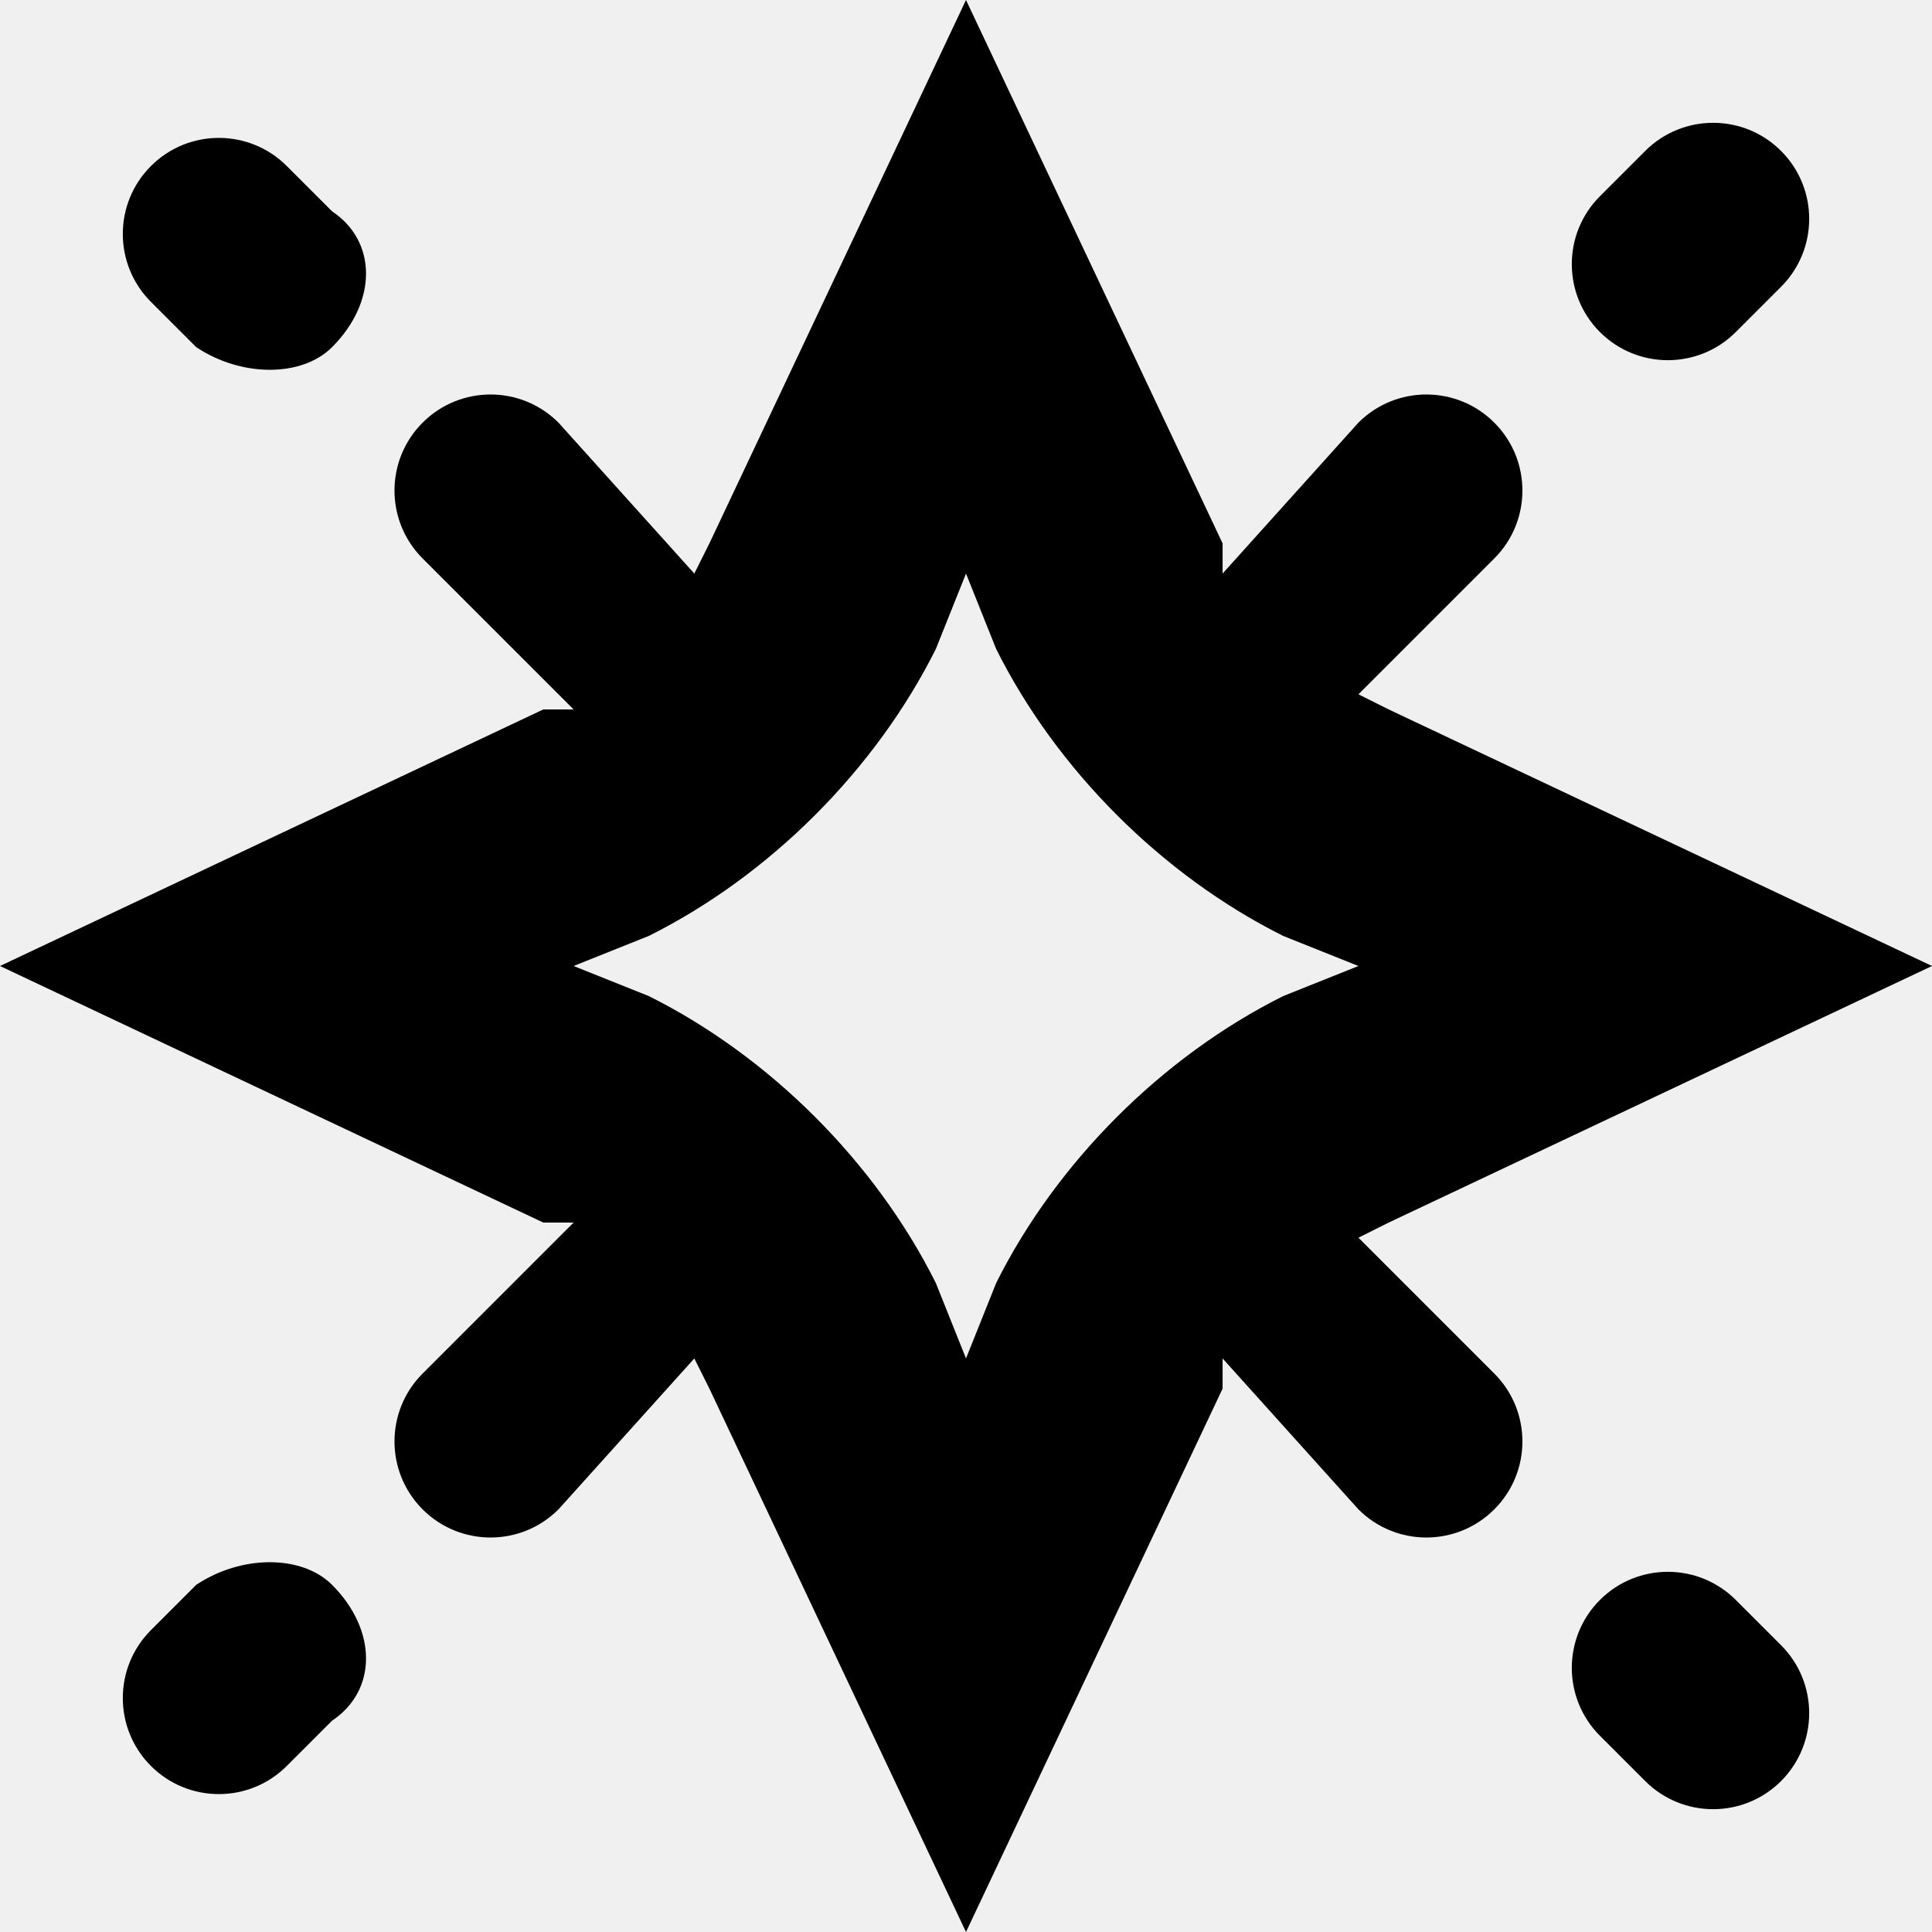
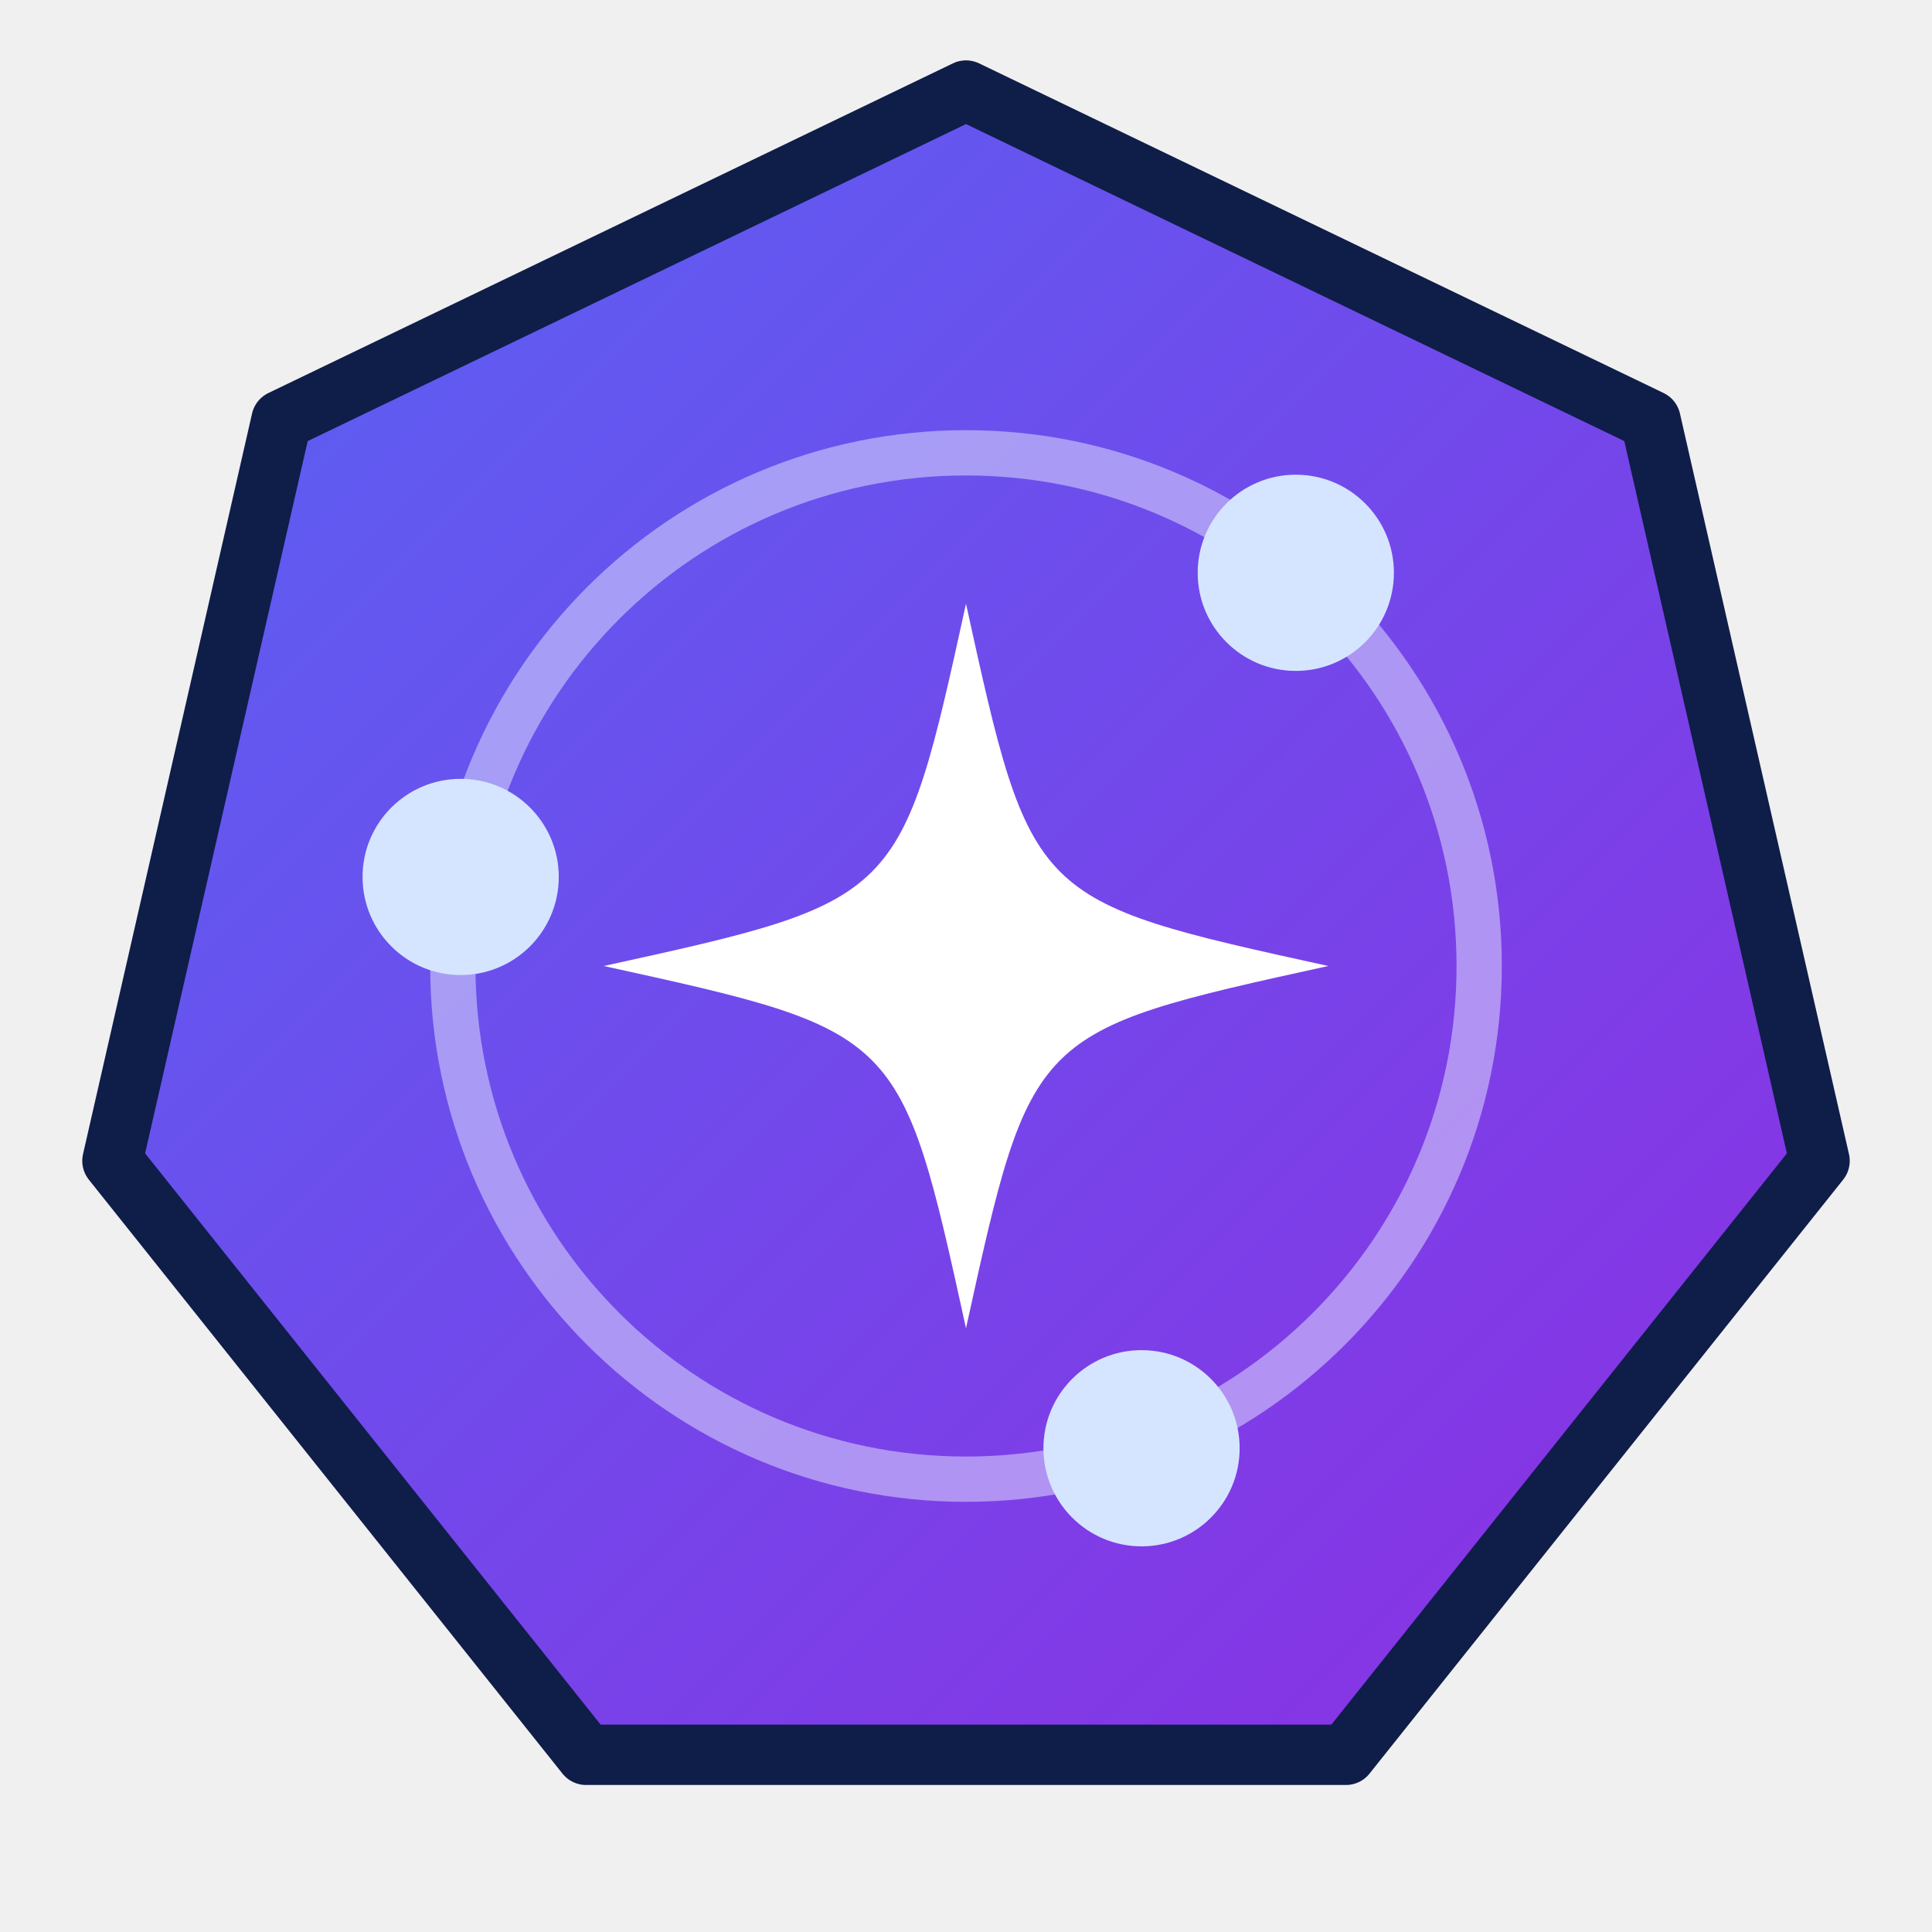
- <svg xmlns="http://www.w3.org/2000/svg" viewBox="0 0 128 128">
-   <path fill-rule="evenodd" d="M81 36 64 0 47 36l-1 2-9-10a6 6 0 0 0-9 9l10 10h-2L0 64l36 17h2L28 91a6 6 0 1 0 9 9l9-10 1 2 17 36 17-36v-2l9 10a6 6 0 1 0 9-9l-9-9 2-1 36-17-36-17-2-1 9-9a6 6 0 1 0-9-9l-9 10v-2Zm-17 2-2 5c-4 8-11 15-19 19l-5 2 5 2c8 4 15 11 19 19l2 5 2-5c4-8 11-15 19-19l5-2-5-2c-8-4-15-11-19-19l-2-5Z" clip-rule="evenodd" />
-   <path d="M118 19a6 6 0 0 0-9-9l-3 3a6 6 0 1 0 9 9l3-3Zm-96 4c-2 2-6 2-9 0l-3-3a6 6 0 1 1 9-9l3 3c3 2 3 6 0 9Zm0 82c-2-2-6-2-9 0l-3 3a6 6 0 1 0 9 9l3-3c3-2 3-6 0-9Zm96 4a6 6 0 0 1-9 9l-3-3a6 6 0 1 1 9-9l3 3Z" />
-   <style>path{fill:#000}@media (prefers-color-scheme:dark){path{fill:#fff}}</style>
+ <svg xmlns="http://www.w3.org/2000/svg" viewBox="0 0 128 128" role="img" aria-label="AI agent subsystem">
+   <defs>
+     <linearGradient id="shield" x1="0" y1="0" x2="1" y2="1">
+       <stop offset="0" stop-color="#5664f4" />
+       <stop offset="1" stop-color="#8e2de2" />
+     </linearGradient>
+   </defs>
+   <polygon points="64.00,6.00 109.35,27.84 120.55,76.91 89.17,116.26 38.83,116.26 7.45,76.91 18.65,27.84" fill="url(#shield)" stroke="#0f1d49" stroke-width="4" stroke-linejoin="round" />
+   <circle cx="64" cy="64" r="34" fill="none" stroke="#e6e8fd" stroke-width="3" opacity="0.5" />
+   <g fill="#d5e5ff">
+     <circle cx="85.85" cy="37.95" r="6.5" />
+     <circle cx="75.63" cy="95.95" r="6.5" />
+     <circle cx="30.52" cy="58.10" r="6.5" />
+   </g>
+   <path d="M64 40 C68.32 59.68 68.32 59.68 88 64 C68.32 68.32 68.32 68.32 64 88 C59.68 68.32 59.68 68.32 40 64 C59.68 59.68 59.68 59.68 64 40 Z" fill="#fff" />
</svg>
